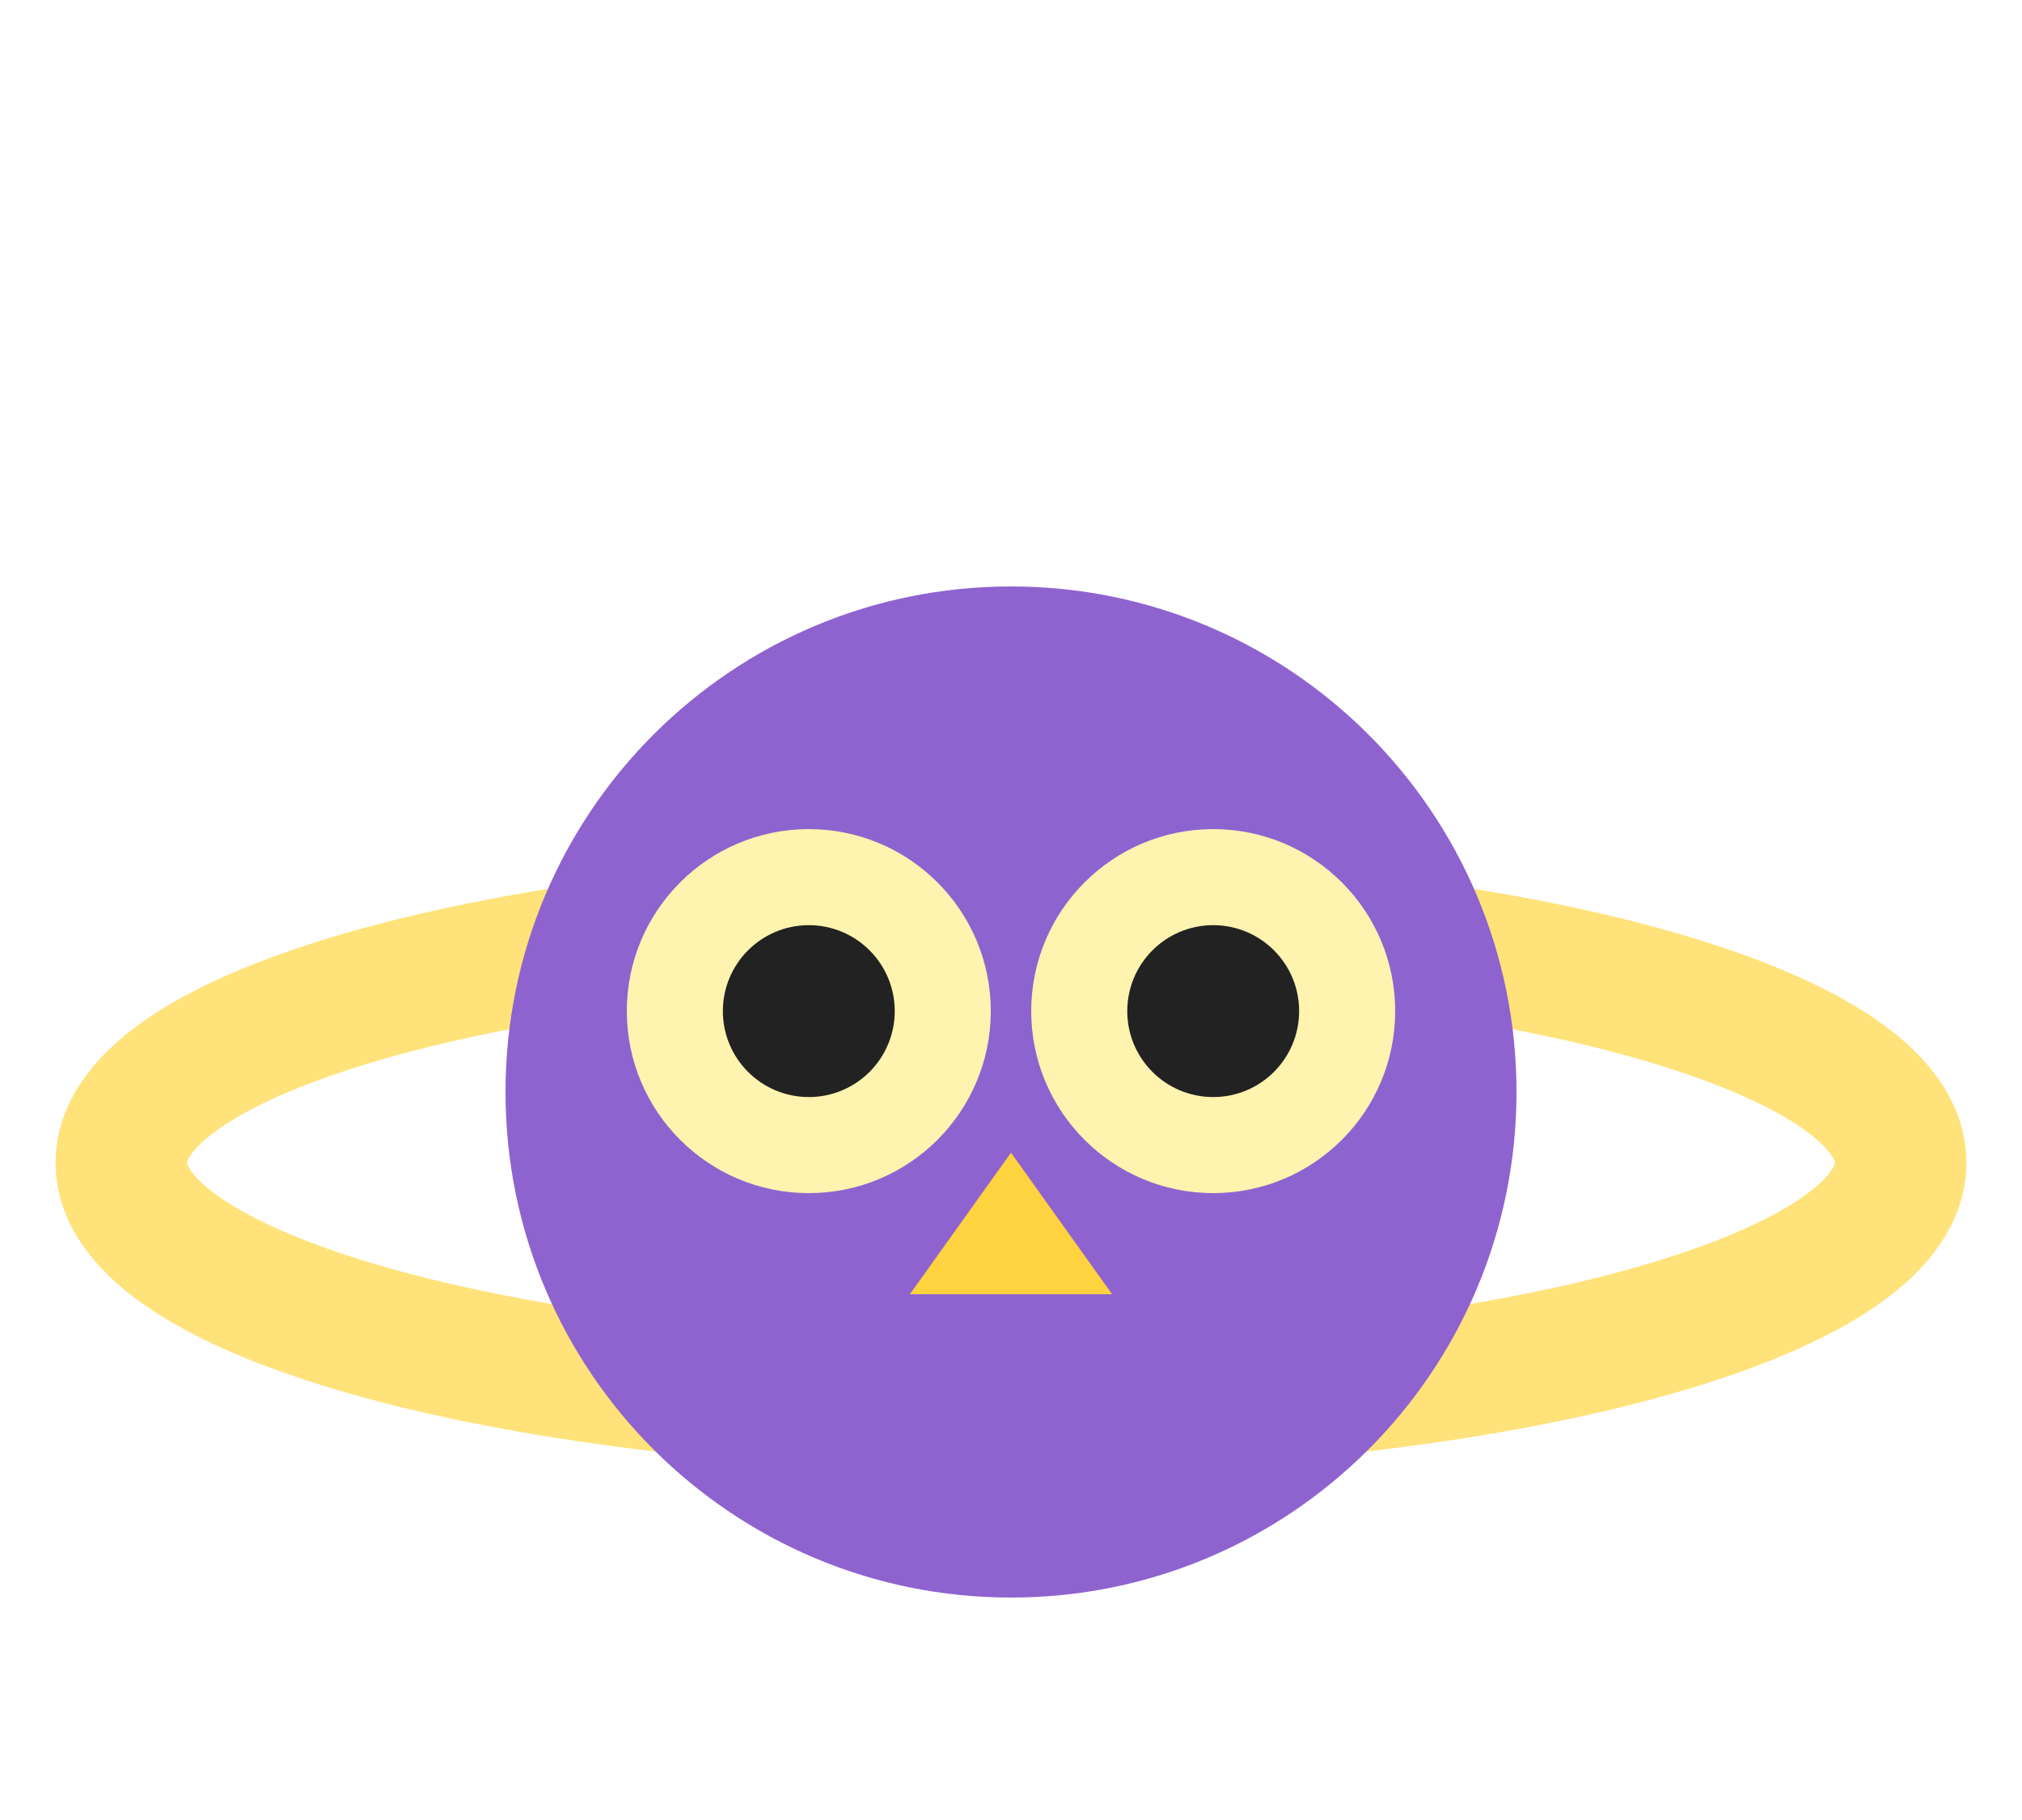
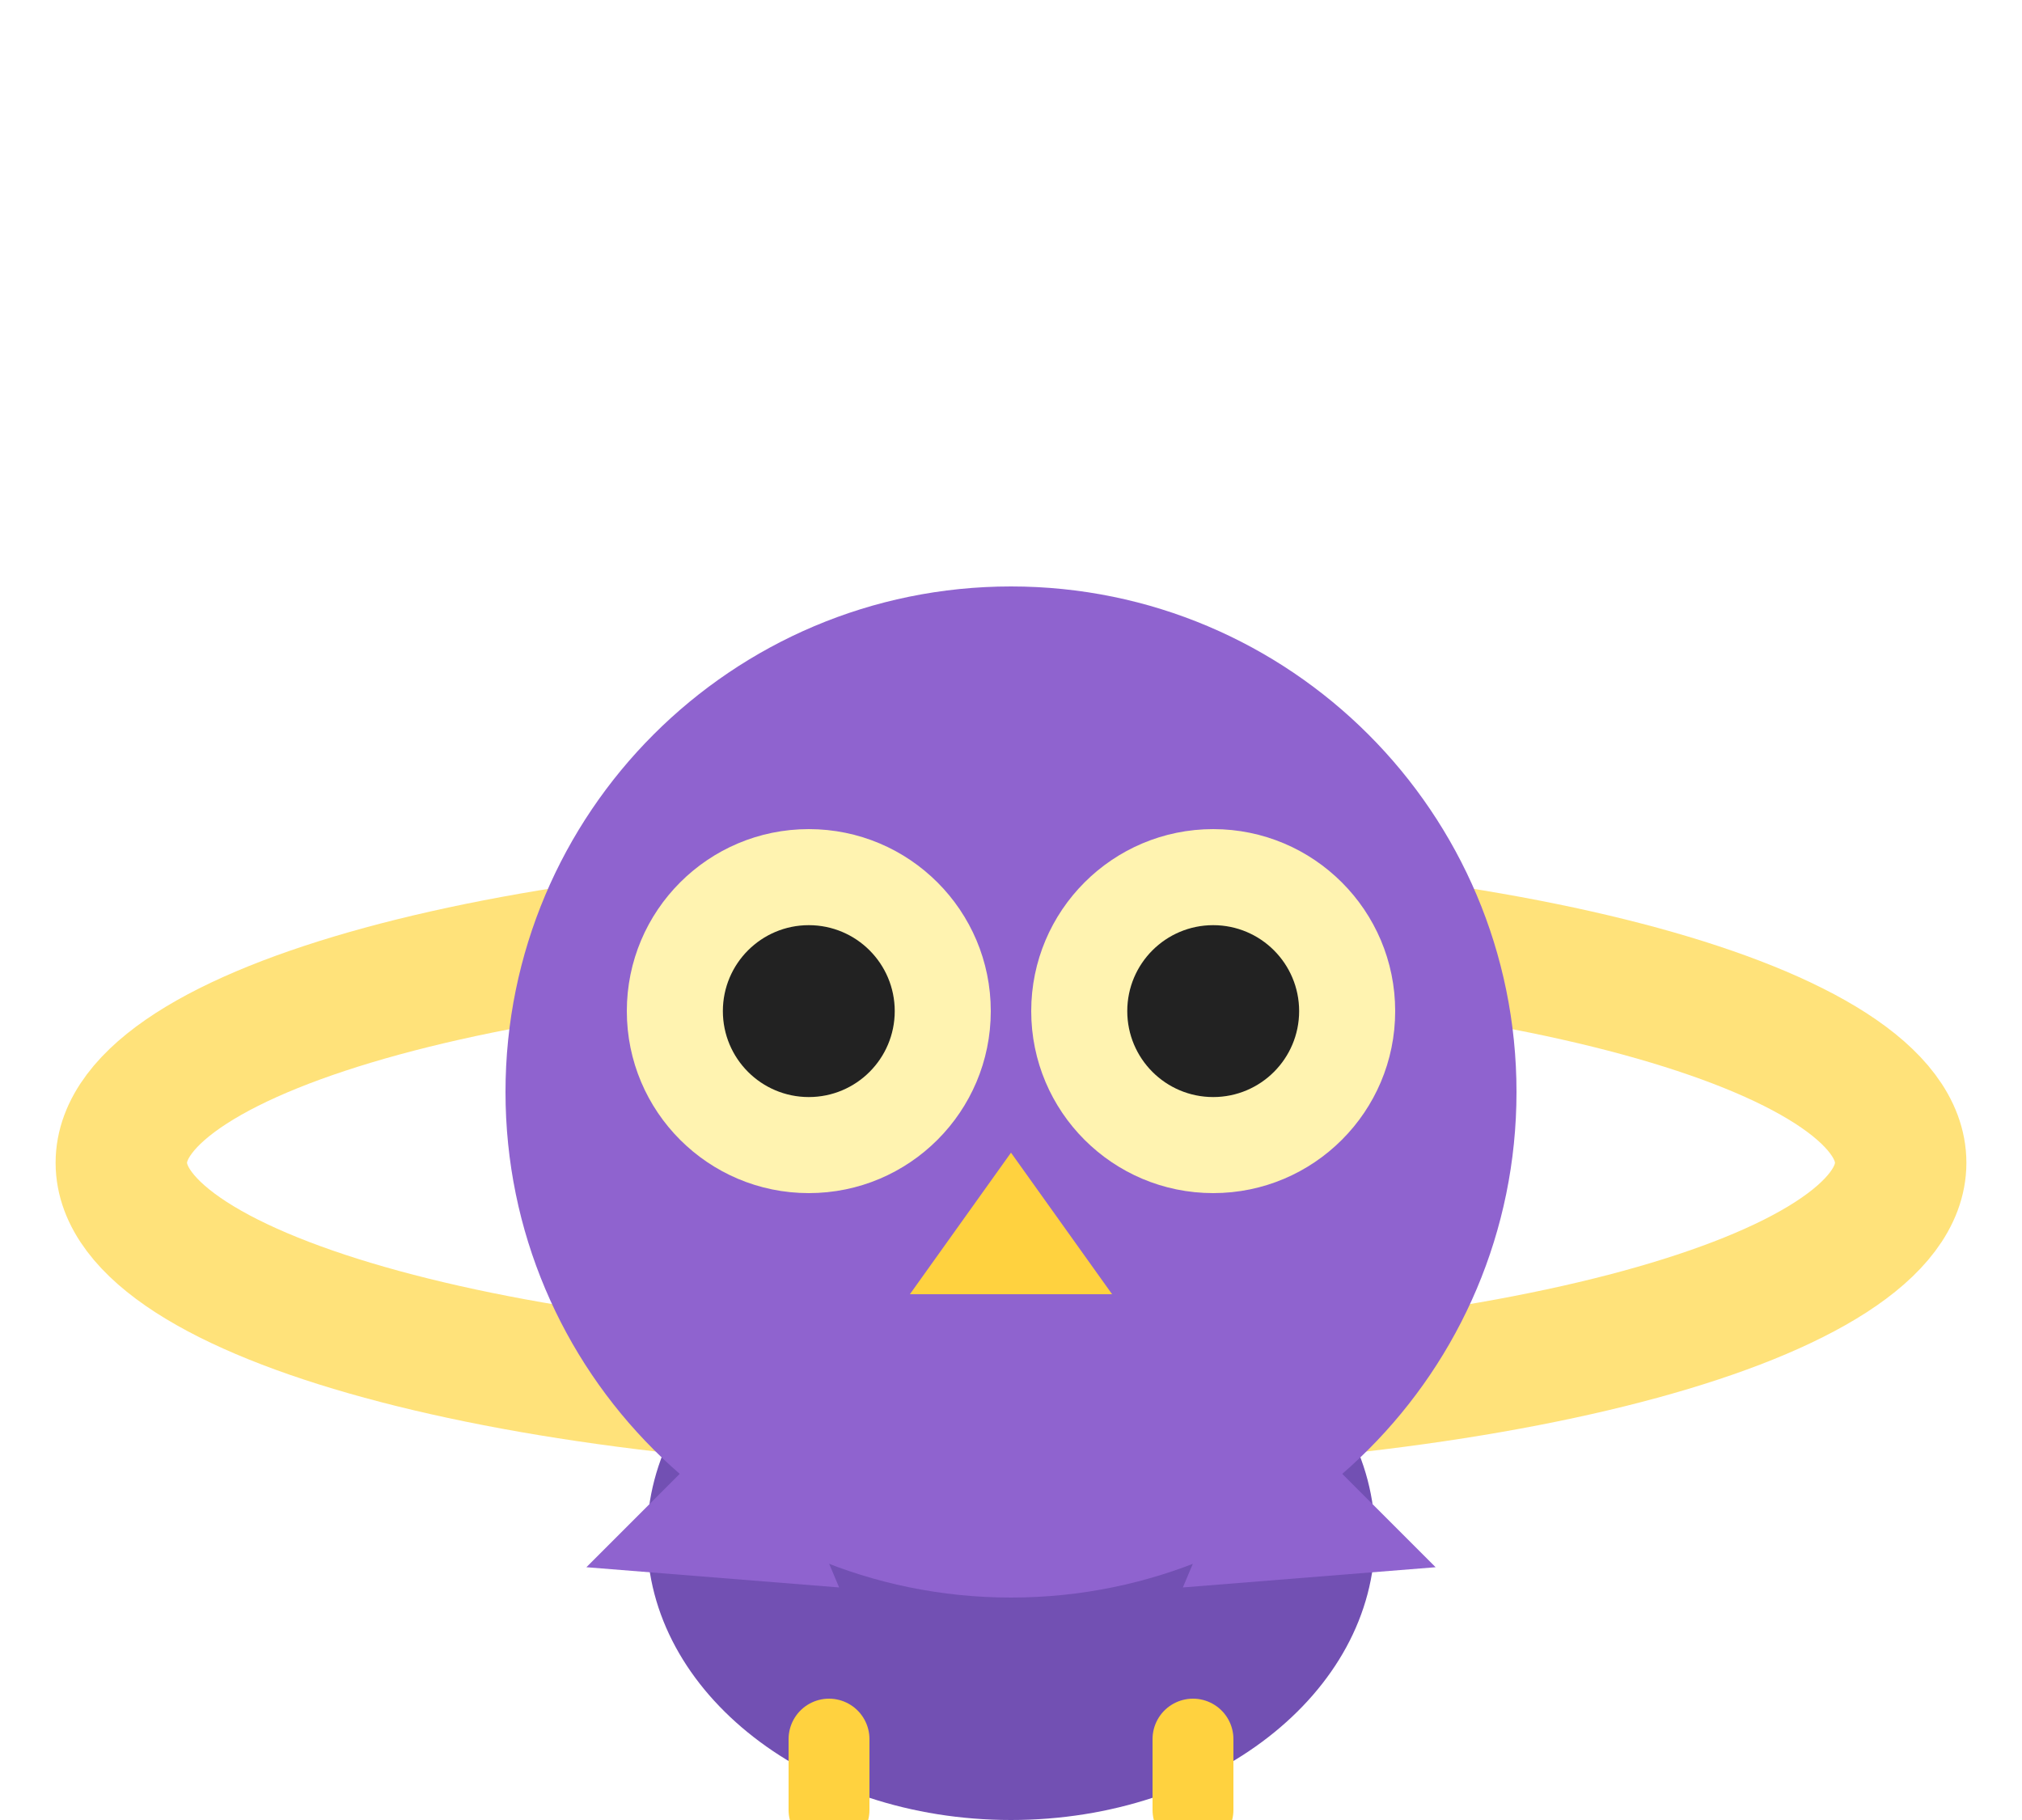
<svg xmlns="http://www.w3.org/2000/svg" viewBox="4 5 20 18">
+   <ellipse cx="14" cy="20.2" rx="3.6" ry="2.8" fill="#7250b3" />
+   <path d="M11.5 18.8 9.8 20.5l2.5.2M16.5 18.8l1.7 1.7-2.5.2" fill="#8f63cf" />
+   <path d="M12.2 22.2v.7M15.8 22.2v.7" stroke="#ffd23f" stroke-width=".8" stroke-linecap="round" />
  <ellipse cx="14" cy="16.5" rx="8.8" ry="2.4" fill="none" stroke="#ffe27a" stroke-width="1.3" />
  <circle cx="14" cy="15.8" r="5" fill="#8f63cf" />
  <circle cx="12" cy="15" r="1.8" fill="#fff3b0" />
  <circle cx="16" cy="15" r="1.8" fill="#fff3b0" />
  <circle cx="12" cy="15" r=".85" fill="#222" />
  <circle cx="16" cy="15" r=".85" fill="#222" />
  <polygon points="14,16.4 13,17.8 15,17.8" fill="#ffd23f" />
</svg>
